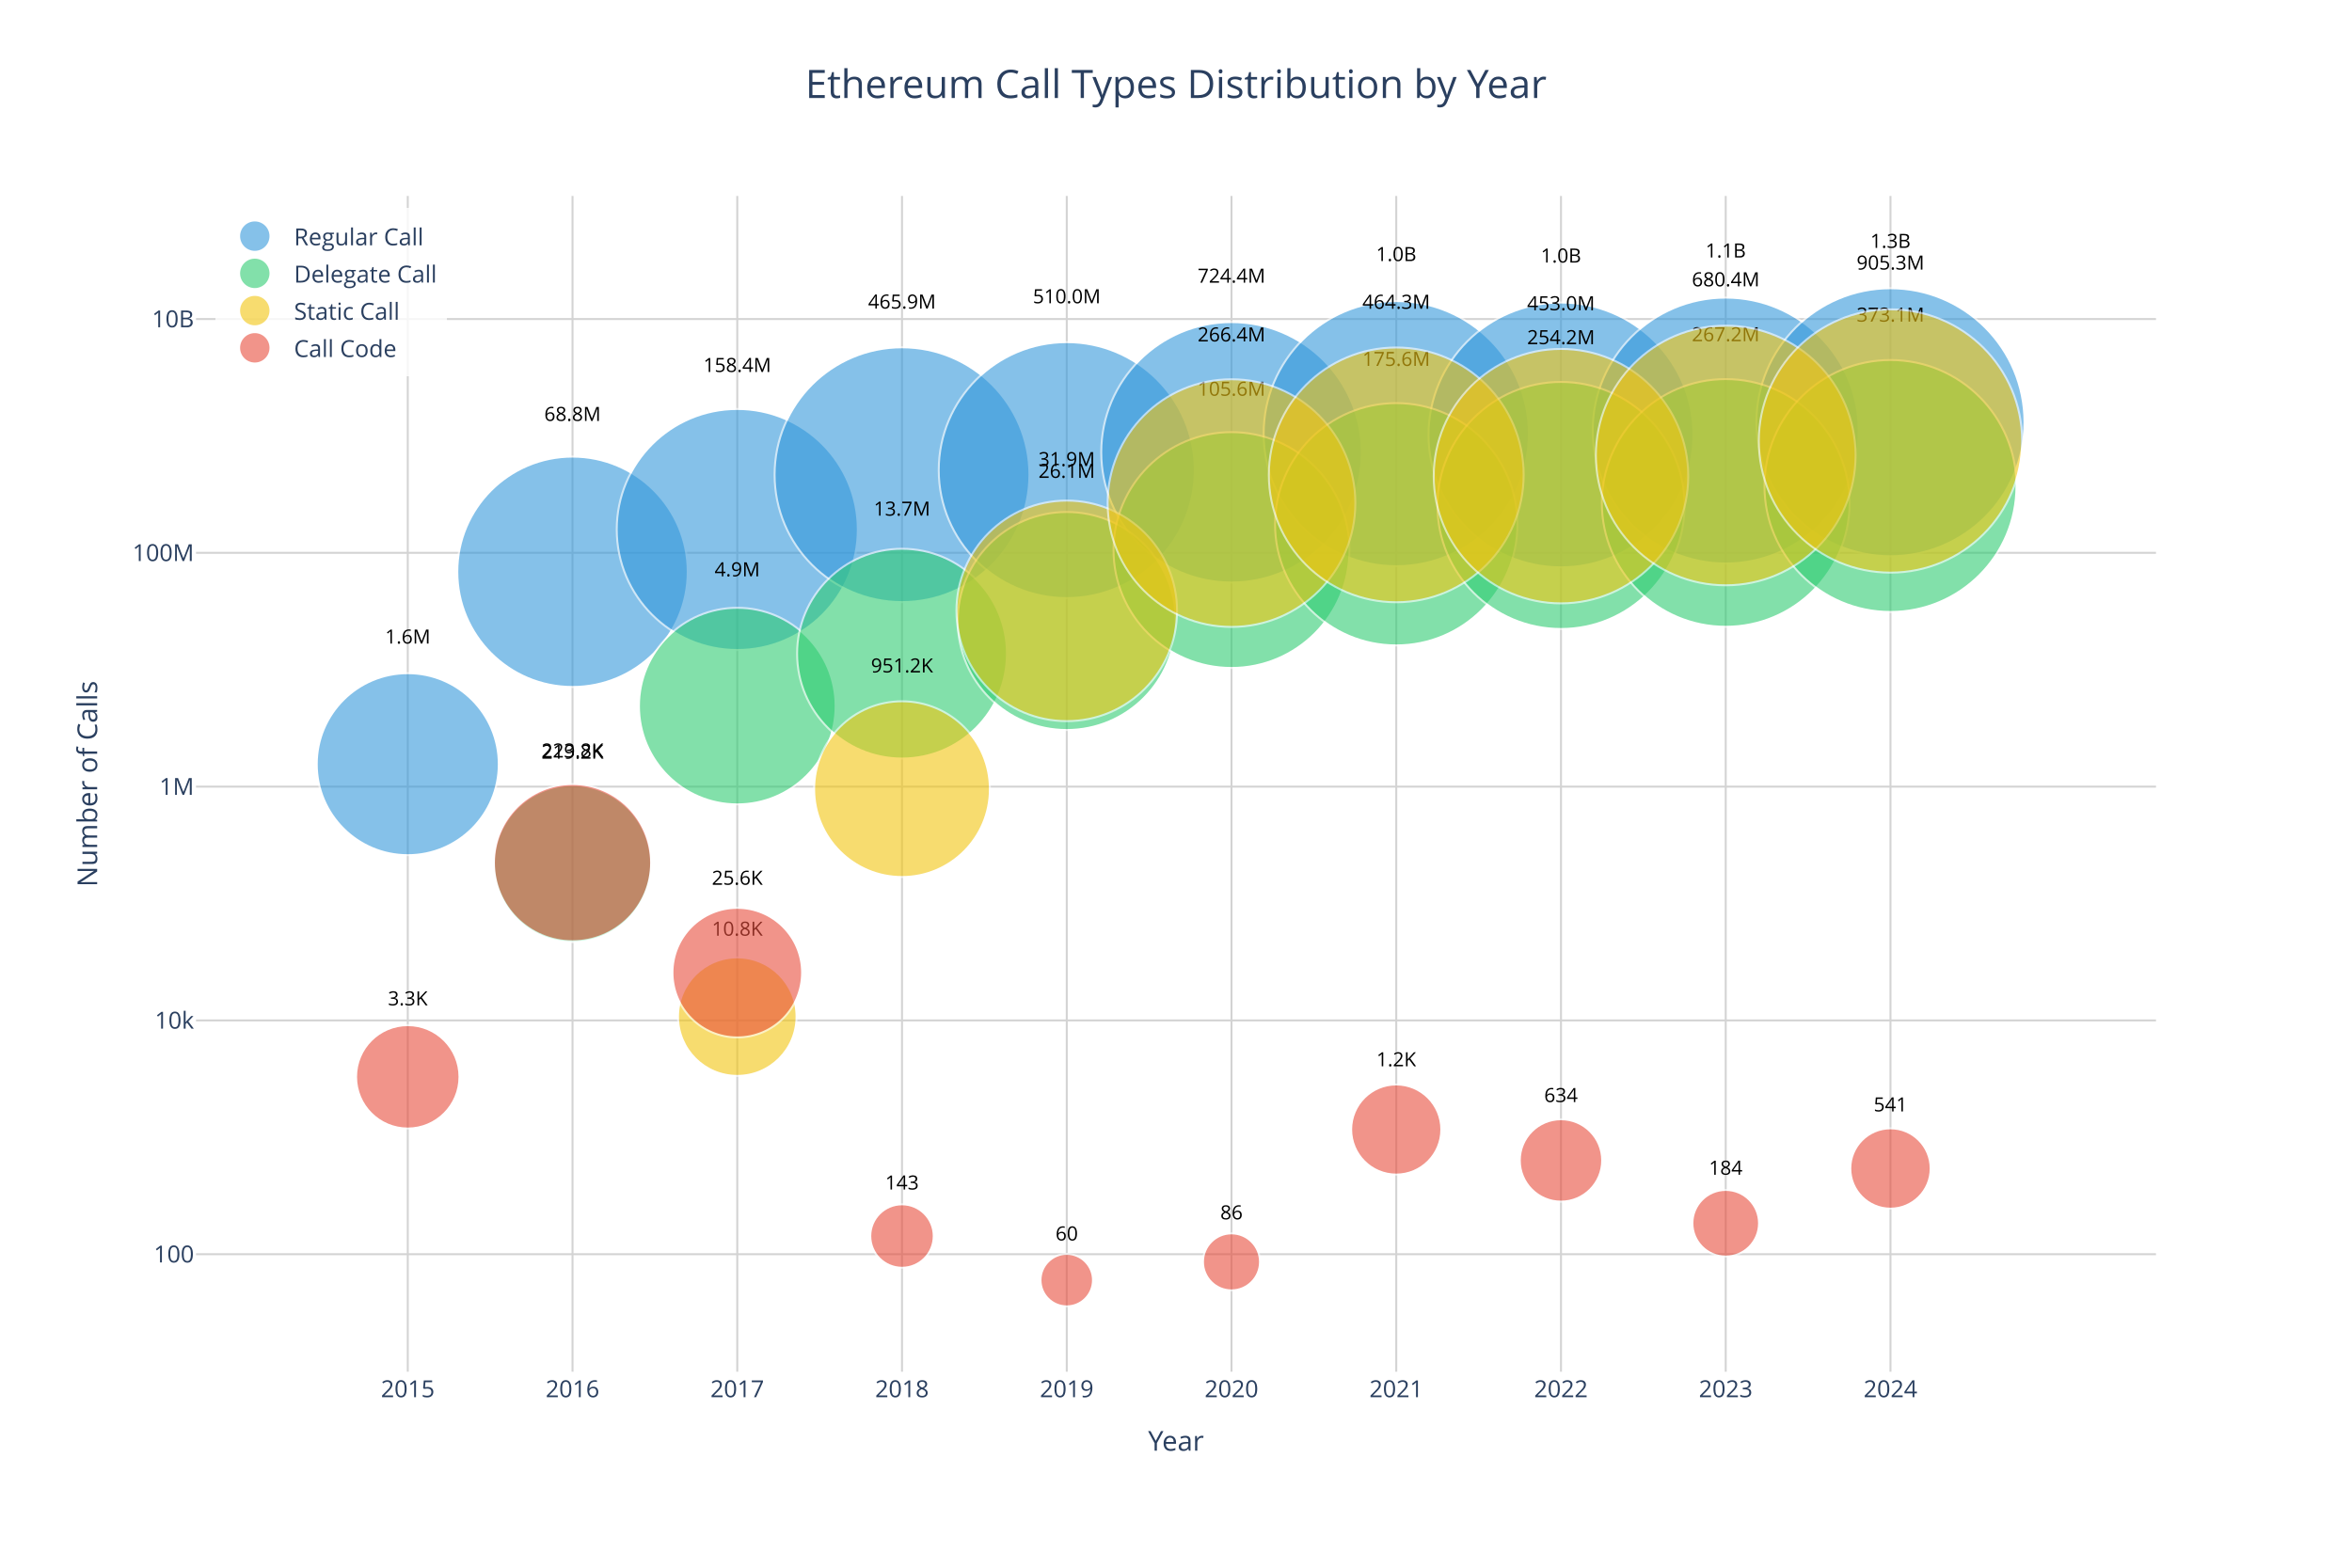
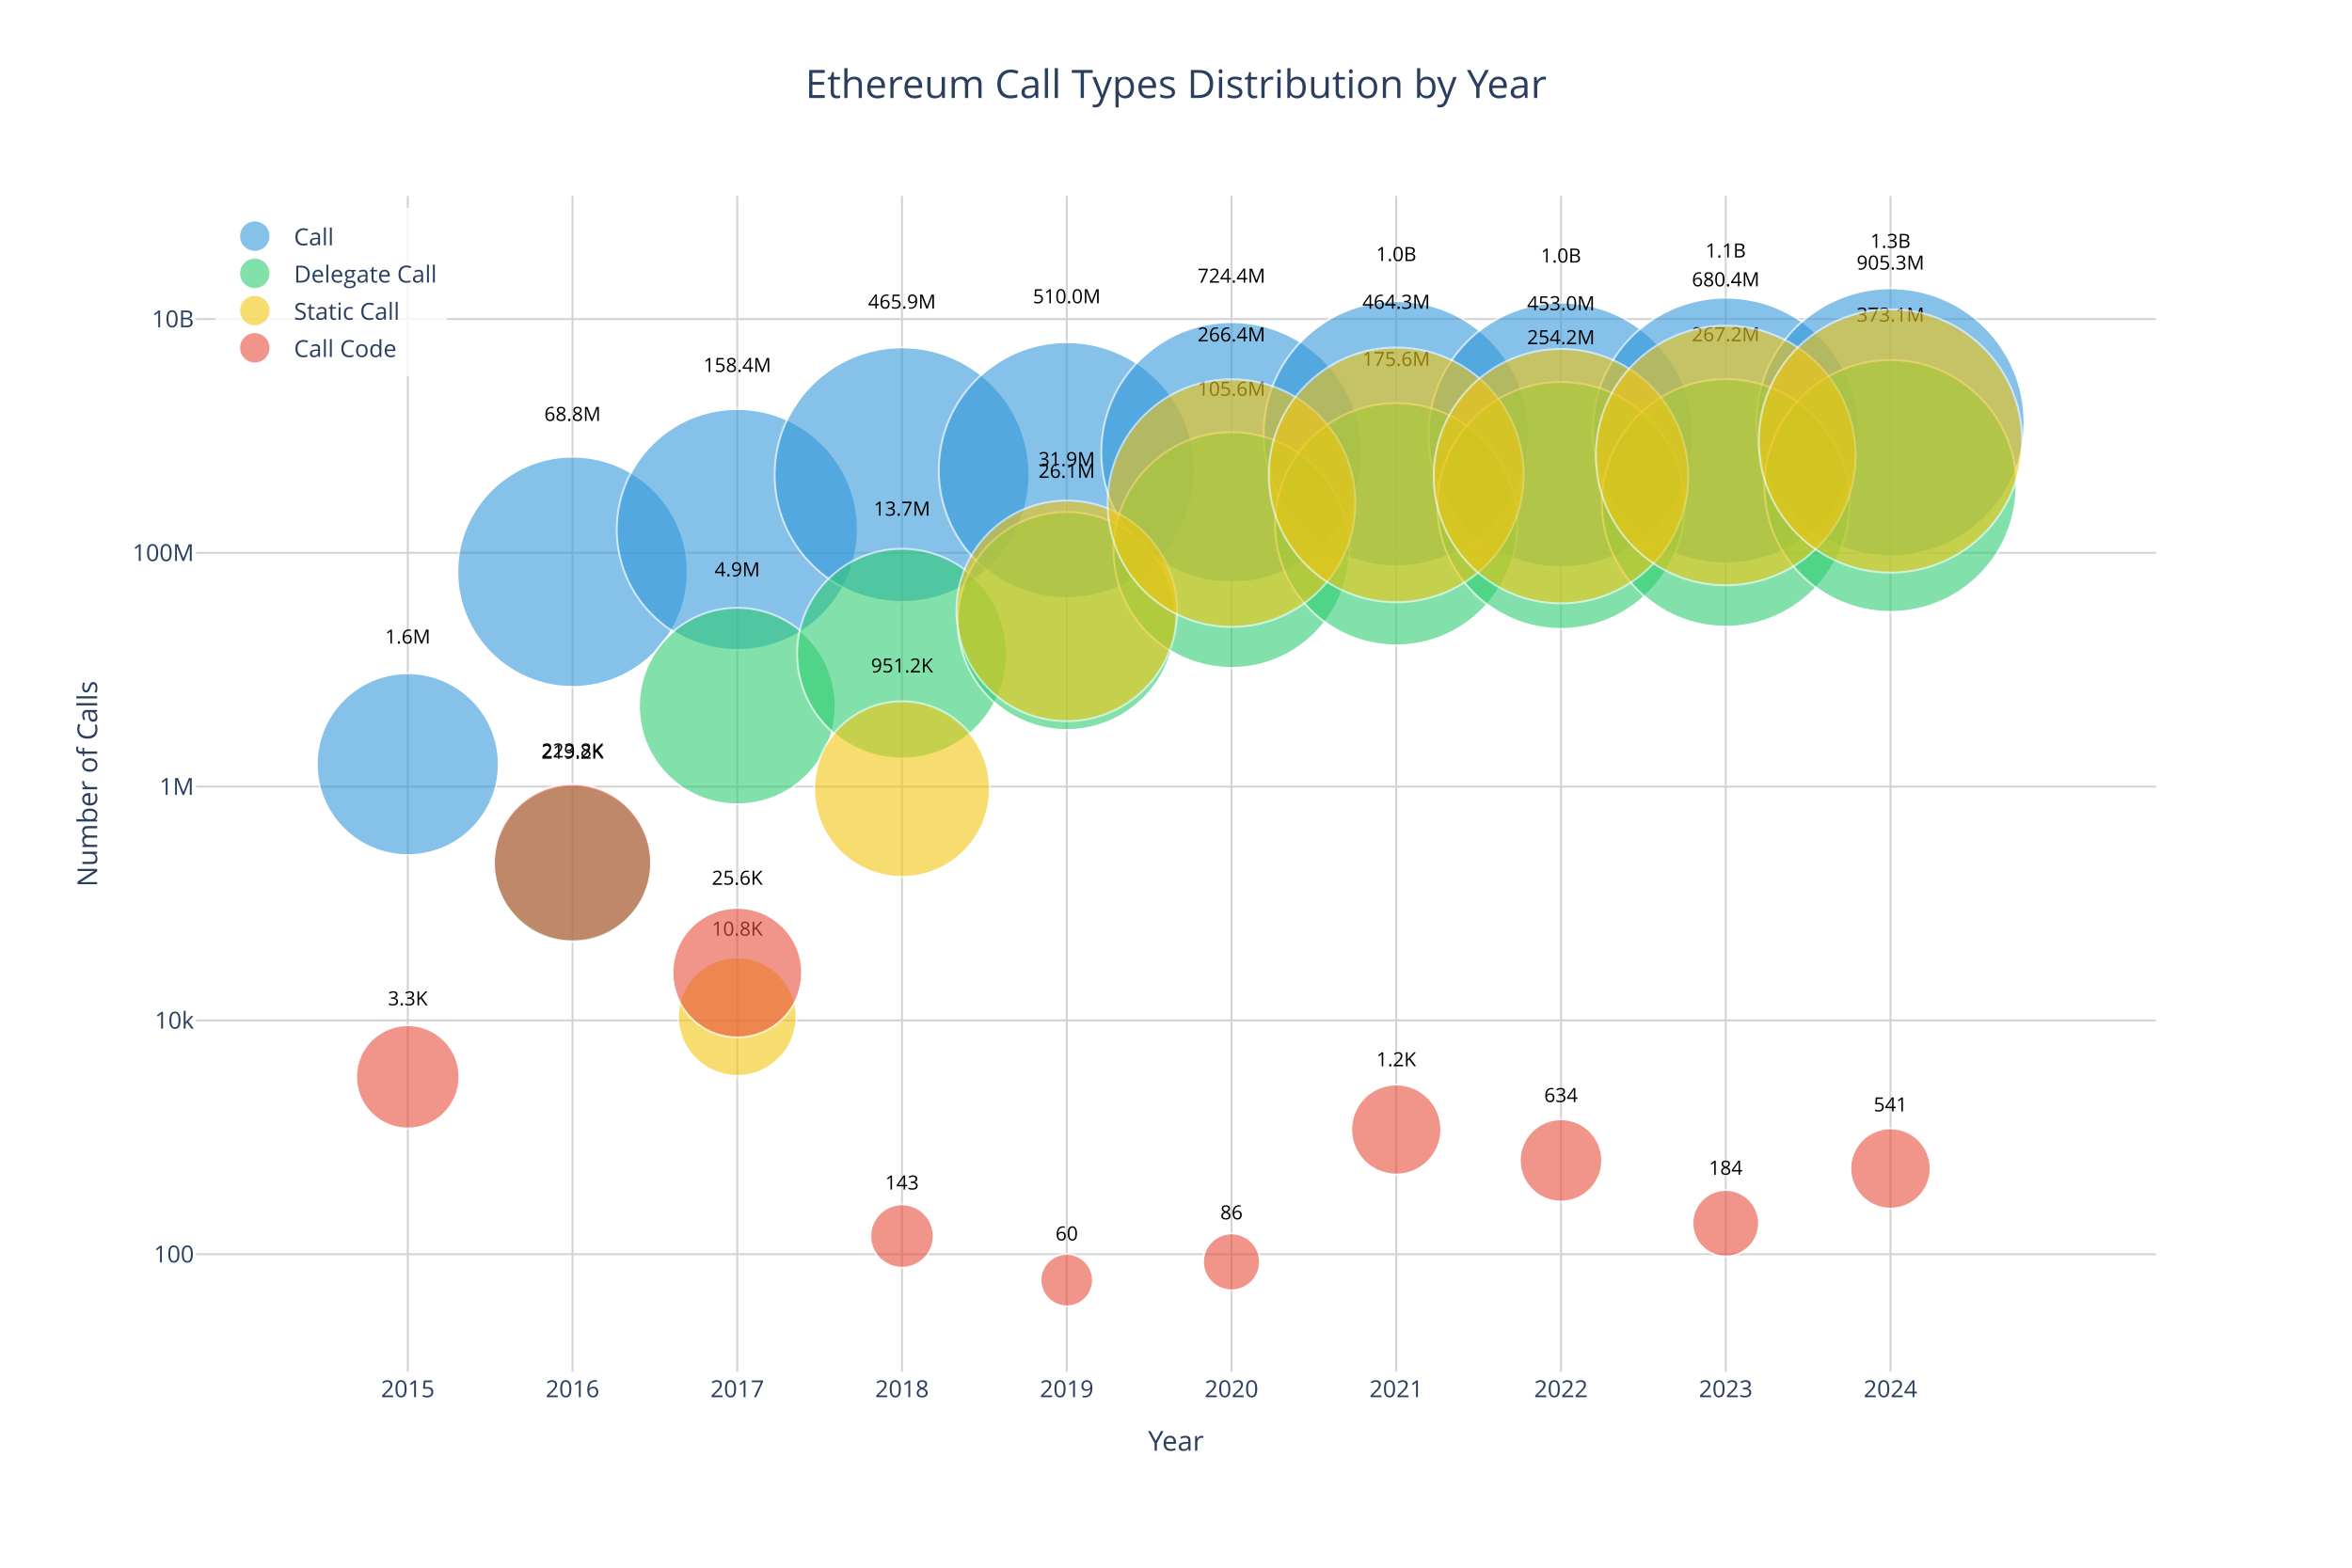
<svg xmlns="http://www.w3.org/2000/svg" class="main-svg" width="1200" height="800" style="" viewBox="0 0 1200 800">
  <rect x="0" y="0" width="1200" height="800" style="fill: rgb(255, 255, 255); fill-opacity: 1;" />
-   <defs id="defs-d0aa4a">
+   <defs id="defs-84848c">
    <g class="clips">
-       <clipPath id="clipd0aa4axyplot" class="plotclip">
+       <clipPath id="clip84848cxyplot" class="plotclip">
        <rect width="1000" height="600" />
      </clipPath>
-       <clipPath class="axesclip" id="clipd0aa4ax">
+       <clipPath class="axesclip" id="clip84848cx">
        <rect x="100" y="0" width="1000" height="800" />
      </clipPath>
-       <clipPath class="axesclip" id="clipd0aa4ay">
+       <clipPath class="axesclip" id="clip84848cy">
        <rect x="0" y="100" width="1200" height="600" />
      </clipPath>
-       <clipPath class="axesclip" id="clipd0aa4axy">
+       <clipPath class="axesclip" id="clip84848cxy">
        <rect x="100" y="100" width="1000" height="600" />
      </clipPath>
    </g>
    <g class="gradients" />
    <g class="patterns" />
  </defs>
  <g class="bglayer" />
  <g class="layer-below">
    <g class="imagelayer" />
    <g class="shapelayer" />
  </g>
  <g class="cartesianlayer">
    <g class="subplot xy">
      <g class="layer-subplot">
        <g class="shapelayer" />
        <g class="imagelayer" />
      </g>
      <g class="minor-gridlayer">
        <g class="x" />
        <g class="y" />
      </g>
      <g class="gridlayer">
        <g class="x">
          <path class="xgrid crisp" transform="translate(208.05,0)" d="M0,100v600" style="stroke: rgb(211, 211, 211); stroke-opacity: 1; stroke-width: 1px;" />
          <path class="xgrid crisp" transform="translate(292.1,0)" d="M0,100v600" style="stroke: rgb(211, 211, 211); stroke-opacity: 1; stroke-width: 1px;" />
          <path class="xgrid crisp" transform="translate(376.16,0)" d="M0,100v600" style="stroke: rgb(211, 211, 211); stroke-opacity: 1; stroke-width: 1px;" />
          <path class="xgrid crisp" transform="translate(460.21,0)" d="M0,100v600" style="stroke: rgb(211, 211, 211); stroke-opacity: 1; stroke-width: 1px;" />
          <path class="xgrid crisp" transform="translate(544.26,0)" d="M0,100v600" style="stroke: rgb(211, 211, 211); stroke-opacity: 1; stroke-width: 1px;" />
          <path class="xgrid crisp" transform="translate(628.31,0)" d="M0,100v600" style="stroke: rgb(211, 211, 211); stroke-opacity: 1; stroke-width: 1px;" />
          <path class="xgrid crisp" transform="translate(712.37,0)" d="M0,100v600" style="stroke: rgb(211, 211, 211); stroke-opacity: 1; stroke-width: 1px;" />
          <path class="xgrid crisp" transform="translate(796.42,0)" d="M0,100v600" style="stroke: rgb(211, 211, 211); stroke-opacity: 1; stroke-width: 1px;" />
          <path class="xgrid crisp" transform="translate(880.47,0)" d="M0,100v600" style="stroke: rgb(211, 211, 211); stroke-opacity: 1; stroke-width: 1px;" />
          <path class="xgrid crisp" transform="translate(964.53,0)" d="M0,100v600" style="stroke: rgb(211, 211, 211); stroke-opacity: 1; stroke-width: 1px;" />
        </g>
        <g class="y">
          <path class="ygrid crisp" transform="translate(0,640.03)" d="M100,0h1000" style="stroke: rgb(211, 211, 211); stroke-opacity: 1; stroke-width: 1px;" />
          <path class="ygrid crisp" transform="translate(0,520.72)" d="M100,0h1000" style="stroke: rgb(211, 211, 211); stroke-opacity: 1; stroke-width: 1px;" />
          <path class="ygrid crisp" transform="translate(0,401.42)" d="M100,0h1000" style="stroke: rgb(211, 211, 211); stroke-opacity: 1; stroke-width: 1px;" />
          <path class="ygrid crisp" transform="translate(0,282.11)" d="M100,0h1000" style="stroke: rgb(211, 211, 211); stroke-opacity: 1; stroke-width: 1px;" />
          <path class="ygrid crisp" transform="translate(0,162.81)" d="M100,0h1000" style="stroke: rgb(211, 211, 211); stroke-opacity: 1; stroke-width: 1px;" />
        </g>
      </g>
      <g class="zerolinelayer" />
      <g class="layer-between">
        <g class="shapelayer" />
        <g class="imagelayer" />
      </g>
      <path class="xlines-below" />
      <path class="ylines-below" />
      <g class="overlines-below" />
      <g class="xaxislayer-below" />
      <g class="yaxislayer-below" />
      <g class="overaxes-below" />
      <g class="overplot">
-         <g class="xy" transform="translate(100,100)" clip-path="url(#clipd0aa4axyplot)">
+         <g class="xy" transform="translate(100,100)" clip-path="url(#clip84848cxyplot)">
          <g class="scatterlayer mlayer">
-             <g class="trace scatter tracecb1c85" style="stroke-miterlimit: 2; opacity: 1;">
+             <g class="trace scatter traceb52304" style="stroke-miterlimit: 2; opacity: 1;">
              <g class="fills" />
              <g class="errorbars" />
              <g class="lines" />
              <g class="points">
                <path class="point" transform="translate(108.05,289.97)" d="M46.44,0A46.44,46.44 0 1,1 0,-46.44A46.44,46.44 0 0,1 46.44,0Z" style="opacity: 0.6; stroke-width: 1px; fill: rgb(52, 152, 219); fill-opacity: 1; stroke: rgb(255, 255, 255); stroke-opacity: 1;" />
                <path class="point" transform="translate(192.1,191.79)" d="M58.78,0A58.78,58.78 0 1,1 0,-58.78A58.78,58.78 0 0,1 58.78,0Z" style="opacity: 0.6; stroke-width: 1px; fill: rgb(52, 152, 219); fill-opacity: 1; stroke: rgb(255, 255, 255); stroke-opacity: 1;" />
                <path class="point" transform="translate(276.16,170.2)" d="M61.5,0A61.5,61.5 0 1,1 0,-61.5A61.5,61.5 0 0,1 61.5,0Z" style="opacity: 0.6; stroke-width: 1px; fill: rgb(52, 152, 219); fill-opacity: 1; stroke: rgb(255, 255, 255); stroke-opacity: 1;" />
                <path class="point" transform="translate(360.21,142.24)" d="M65.01,0A65.01,65.01 0 1,1 0,-65.01A65.01,65.01 0 0,1 65.01,0Z" style="opacity: 0.6; stroke-width: 1px; fill: rgb(52, 152, 219); fill-opacity: 1; stroke: rgb(255, 255, 255); stroke-opacity: 1;" />
                <path class="point" transform="translate(444.26,139.9)" d="M65.31,0A65.31,65.31 0 1,1 0,-65.31A65.31,65.31 0 0,1 65.31,0Z" style="opacity: 0.6; stroke-width: 1px; fill: rgb(52, 152, 219); fill-opacity: 1; stroke: rgb(255, 255, 255); stroke-opacity: 1;" />
                <path class="point" transform="translate(528.31,130.81)" d="M66.45,0A66.45,66.45 0 1,1 0,-66.45A66.45,66.45 0 0,1 66.45,0Z" style="opacity: 0.6; stroke-width: 1px; fill: rgb(52, 152, 219); fill-opacity: 1; stroke: rgb(255, 255, 255); stroke-opacity: 1;" />
                <path class="point" transform="translate(612.37,121.29)" d="M67.65,0A67.65,67.65 0 1,1 0,-67.65A67.65,67.65 0 0,1 67.65,0Z" style="opacity: 0.6; stroke-width: 1px; fill: rgb(52, 152, 219); fill-opacity: 1; stroke: rgb(255, 255, 255); stroke-opacity: 1;" />
                <path class="point" transform="translate(696.42,121.94)" d="M67.57,0A67.57,67.57 0 1,1 0,-67.57A67.57,67.57 0 0,1 67.57,0Z" style="opacity: 0.6; stroke-width: 1px; fill: rgb(52, 152, 219); fill-opacity: 1; stroke: rgb(255, 255, 255); stroke-opacity: 1;" />
                <path class="point" transform="translate(780.47,119.71)" d="M67.85,0A67.85,67.85 0 1,1 0,-67.85A67.85,67.85 0 0,1 67.85,0Z" style="opacity: 0.6; stroke-width: 1px; fill: rgb(52, 152, 219); fill-opacity: 1; stroke: rgb(255, 255, 255); stroke-opacity: 1;" />
                <path class="point" transform="translate(864.53,115.47)" d="M68.38,0A68.38,68.38 0 1,1 0,-68.38A68.38,68.38 0 0,1 68.38,0Z" style="opacity: 0.6; stroke-width: 1px; fill: rgb(52, 152, 219); fill-opacity: 1; stroke: rgb(255, 255, 255); stroke-opacity: 1;" />
              </g>
              <g class="text">
                <g class="textpoint" transform="translate(0,-61.54941)">
                  <text x="108.05" y="289.97" text-anchor="middle" style="font-family: 'Open Sans', verdana, arial, sans-serif; font-size: 10px; fill: rgb(0, 0, 0); fill-opacity: 1; white-space: pre;">1.6M</text>
                </g>
                <g class="textpoint" transform="translate(0,-76.97892)">
                  <text x="192.1" y="191.79" text-anchor="middle" style="font-family: 'Open Sans', verdana, arial, sans-serif; font-size: 10px; fill: rgb(0, 0, 0); fill-opacity: 1; white-space: pre;">68.8M</text>
                </g>
                <g class="textpoint" transform="translate(0,-80.37212)">
                  <text x="276.16" y="170.2" text-anchor="middle" style="font-family: 'Open Sans', verdana, arial, sans-serif; font-size: 10px; fill: rgb(0, 0, 0); fill-opacity: 1; white-space: pre;">158.4M</text>
                </g>
                <g class="textpoint" transform="translate(0,-84.76554)">
                  <text x="360.21" y="142.24" text-anchor="middle" style="font-family: 'Open Sans', verdana, arial, sans-serif; font-size: 10px; fill: rgb(0, 0, 0); fill-opacity: 1; white-space: pre;">465.9M</text>
                </g>
                <g class="textpoint" transform="translate(0,-85.13357)">
                  <text x="444.26" y="139.9" text-anchor="middle" style="font-family: 'Open Sans', verdana, arial, sans-serif; font-size: 10px; fill: rgb(0, 0, 0); fill-opacity: 1; white-space: pre;">510.0M</text>
                </g>
                <g class="textpoint" transform="translate(0,-86.56233)">
                  <text x="528.31" y="130.81" text-anchor="middle" style="font-family: 'Open Sans', verdana, arial, sans-serif; font-size: 10px; fill: rgb(0, 0, 0); fill-opacity: 1; white-space: pre;">724.4M</text>
                </g>
                <g class="textpoint" transform="translate(0,-88.05818)">
                  <text x="612.37" y="121.29" text-anchor="middle" style="font-family: 'Open Sans', verdana, arial, sans-serif; font-size: 10px; fill: rgb(0, 0, 0); fill-opacity: 1; white-space: pre;">1.0B</text>
                </g>
                <g class="textpoint" transform="translate(0,-87.95739)">
                  <text x="696.42" y="121.94" text-anchor="middle" style="font-family: 'Open Sans', verdana, arial, sans-serif; font-size: 10px; fill: rgb(0, 0, 0); fill-opacity: 1; white-space: pre;">1.0B</text>
                </g>
                <g class="textpoint" transform="translate(0,-88.30695)">
                  <text x="780.47" y="119.71" text-anchor="middle" style="font-family: 'Open Sans', verdana, arial, sans-serif; font-size: 10px; fill: rgb(0, 0, 0); fill-opacity: 1; white-space: pre;">1.1B</text>
                </g>
                <g class="textpoint" transform="translate(0,-88.97297)">
                  <text x="864.53" y="115.47" text-anchor="middle" style="font-family: 'Open Sans', verdana, arial, sans-serif; font-size: 10px; fill: rgb(0, 0, 0); fill-opacity: 1; white-space: pre;">1.3B</text>
                </g>
              </g>
            </g>
-             <g class="trace scatter trace0deee8" style="stroke-miterlimit: 2; opacity: 1;">
+             <g class="trace scatter traceff8c2f" style="stroke-miterlimit: 2; opacity: 1;">
              <g class="fills" />
              <g class="errorbars" />
              <g class="lines" />
              <g class="points">
                <path class="point" transform="translate(192.1,340.74)" d="M40.06,0A40.06,40.06 0 1,1 0,-40.06A40.06,40.06 0 0,1 40.06,0Z" style="opacity: 0.6; stroke-width: 1px; fill: rgb(46, 204, 113); fill-opacity: 1; stroke: rgb(255, 255, 255); stroke-opacity: 1;" />
                <path class="point" transform="translate(276.16,260.32)" d="M50.17,0A50.17,50.17 0 1,1 0,-50.17A50.17,50.17 0 0,1 50.17,0Z" style="opacity: 0.6; stroke-width: 1px; fill: rgb(46, 204, 113); fill-opacity: 1; stroke: rgb(255, 255, 255); stroke-opacity: 1;" />
                <path class="point" transform="translate(360.21,233.56)" d="M53.53,0A53.53,53.53 0 1,1 0,-53.53A53.53,53.53 0 0,1 53.53,0Z" style="opacity: 0.6; stroke-width: 1px; fill: rgb(46, 204, 113); fill-opacity: 1; stroke: rgb(255, 255, 255); stroke-opacity: 1;" />
                <path class="point" transform="translate(444.26,216.9)" d="M55.63,0A55.63,55.63 0 1,1 0,-55.63A55.63,55.63 0 0,1 55.63,0Z" style="opacity: 0.6; stroke-width: 1px; fill: rgb(46, 204, 113); fill-opacity: 1; stroke: rgb(255, 255, 255); stroke-opacity: 1;" />
                <path class="point" transform="translate(528.31,180.69)" d="M60.18,0A60.18,60.18 0 1,1 0,-60.18A60.18,60.18 0 0,1 60.18,0Z" style="opacity: 0.6; stroke-width: 1px; fill: rgb(46, 204, 113); fill-opacity: 1; stroke: rgb(255, 255, 255); stroke-opacity: 1;" />
                <path class="point" transform="translate(612.37,167.53)" d="M61.83,0A61.83,61.83 0 1,1 0,-61.83A61.83,61.83 0 0,1 61.83,0Z" style="opacity: 0.6; stroke-width: 1px; fill: rgb(46, 204, 113); fill-opacity: 1; stroke: rgb(255, 255, 255); stroke-opacity: 1;" />
                <path class="point" transform="translate(696.42,157.94)" d="M63.04,0A63.04,63.04 0 1,1 0,-63.04A63.04,63.04 0 0,1 63.04,0Z" style="opacity: 0.6; stroke-width: 1px; fill: rgb(46, 204, 113); fill-opacity: 1; stroke: rgb(255, 255, 255); stroke-opacity: 1;" />
                <path class="point" transform="translate(780.47,156.65)" d="M63.2,0A63.2,63.2 0 1,1 0,-63.2A63.2,63.2 0 0,1 63.2,0Z" style="opacity: 0.6; stroke-width: 1px; fill: rgb(46, 204, 113); fill-opacity: 1; stroke: rgb(255, 255, 255); stroke-opacity: 1;" />
                <path class="point" transform="translate(864.53,148)" d="M64.29,0A64.29,64.29 0 1,1 0,-64.29A64.29,64.29 0 0,1 64.29,0Z" style="opacity: 0.6; stroke-width: 1px; fill: rgb(46, 204, 113); fill-opacity: 1; stroke: rgb(255, 255, 255); stroke-opacity: 1;" />
              </g>
              <g class="text">
                <g class="textpoint" transform="translate(0,-53.5699)">
                  <text x="192.1" y="340.74" text-anchor="middle" style="font-family: 'Open Sans', verdana, arial, sans-serif; font-size: 10px; fill: rgb(0, 0, 0); fill-opacity: 1; white-space: pre;">219.2K</text>
                </g>
                <g class="textpoint" transform="translate(0,-66.20896)">
                  <text x="276.16" y="260.32" text-anchor="middle" style="font-family: 'Open Sans', verdana, arial, sans-serif; font-size: 10px; fill: rgb(0, 0, 0); fill-opacity: 1; white-space: pre;">4.9M</text>
                </g>
                <g class="textpoint" transform="translate(0,-70.41441)">
                  <text x="360.21" y="233.56" text-anchor="middle" style="font-family: 'Open Sans', verdana, arial, sans-serif; font-size: 10px; fill: rgb(0, 0, 0); fill-opacity: 1; white-space: pre;">13.7M</text>
                </g>
                <g class="textpoint" transform="translate(0,-73.03283)">
                  <text x="444.26" y="216.9" text-anchor="middle" style="font-family: 'Open Sans', verdana, arial, sans-serif; font-size: 10px; fill: rgb(0, 0, 0); fill-opacity: 1; white-space: pre;">26.1M</text>
                </g>
                <g class="textpoint" transform="translate(0,-78.72323)">
                  <text x="528.31" y="180.69" text-anchor="middle" style="font-family: 'Open Sans', verdana, arial, sans-serif; font-size: 10px; fill: rgb(0, 0, 0); fill-opacity: 1; white-space: pre;">105.6M</text>
                </g>
                <g class="textpoint" transform="translate(0,-80.79158)">
                  <text x="612.37" y="167.53" text-anchor="middle" style="font-family: 'Open Sans', verdana, arial, sans-serif; font-size: 10px; fill: rgb(0, 0, 0); fill-opacity: 1; white-space: pre;">175.6M</text>
                </g>
                <g class="textpoint" transform="translate(0,-82.2989)">
                  <text x="696.42" y="157.94" text-anchor="middle" style="font-family: 'Open Sans', verdana, arial, sans-serif; font-size: 10px; fill: rgb(0, 0, 0); fill-opacity: 1; white-space: pre;">254.2M</text>
                </g>
                <g class="textpoint" transform="translate(0,-82.5017)">
                  <text x="780.47" y="156.65" text-anchor="middle" style="font-family: 'Open Sans', verdana, arial, sans-serif; font-size: 10px; fill: rgb(0, 0, 0); fill-opacity: 1; white-space: pre;">267.2M</text>
                </g>
                <g class="textpoint" transform="translate(0,-83.86123)">
                  <text x="864.53" y="148" text-anchor="middle" style="font-family: 'Open Sans', verdana, arial, sans-serif; font-size: 10px; fill: rgb(0, 0, 0); fill-opacity: 1; white-space: pre;">373.1M</text>
                </g>
              </g>
            </g>
-             <g class="trace scatter trace1b7704" style="stroke-miterlimit: 2; opacity: 1;">
+             <g class="trace scatter tracebbdddd" style="stroke-miterlimit: 2; opacity: 1;">
              <g class="fills" />
              <g class="errorbars" />
              <g class="lines" />
              <g class="points">
                <path class="point" transform="translate(276.16,418.8)" d="M30.24,0A30.24,30.24 0 1,1 0,-30.24A30.24,30.24 0 0,1 30.24,0Z" style="opacity: 0.6; stroke-width: 1px; fill: rgb(241, 196, 15); fill-opacity: 1; stroke: rgb(255, 255, 255); stroke-opacity: 1;" />
                <path class="point" transform="translate(360.21,302.71)" d="M44.84,0A44.84,44.84 0 1,1 0,-44.84A44.84,44.84 0 0,1 44.84,0Z" style="opacity: 0.6; stroke-width: 1px; fill: rgb(241, 196, 15); fill-opacity: 1; stroke: rgb(255, 255, 255); stroke-opacity: 1;" />
                <path class="point" transform="translate(444.26,211.72)" d="M56.28,0A56.28,56.28 0 1,1 0,-56.28A56.28,56.28 0 0,1 56.28,0Z" style="opacity: 0.6; stroke-width: 1px; fill: rgb(241, 196, 15); fill-opacity: 1; stroke: rgb(255, 255, 255); stroke-opacity: 1;" />
                <path class="point" transform="translate(528.31,156.73)" d="M63.19,0A63.19,63.19 0 1,1 0,-63.19A63.19,63.19 0 0,1 63.19,0Z" style="opacity: 0.6; stroke-width: 1px; fill: rgb(241, 196, 15); fill-opacity: 1; stroke: rgb(255, 255, 255); stroke-opacity: 1;" />
                <path class="point" transform="translate(612.37,142.33)" d="M65,0A65,65 0 1,1 0,-65A65,65 0 0,1 65,0Z" style="opacity: 0.6; stroke-width: 1px; fill: rgb(241, 196, 15); fill-opacity: 1; stroke: rgb(255, 255, 255); stroke-opacity: 1;" />
                <path class="point" transform="translate(696.42,142.98)" d="M64.92,0A64.92,64.92 0 1,1 0,-64.92A64.92,64.92 0 0,1 64.92,0Z" style="opacity: 0.6; stroke-width: 1px; fill: rgb(241, 196, 15); fill-opacity: 1; stroke: rgb(255, 255, 255); stroke-opacity: 1;" />
                <path class="point" transform="translate(780.47,132.43)" d="M66.25,0A66.25,66.25 0 1,1 0,-66.25A66.25,66.25 0 0,1 66.25,0Z" style="opacity: 0.6; stroke-width: 1px; fill: rgb(241, 196, 15); fill-opacity: 1; stroke: rgb(255, 255, 255); stroke-opacity: 1;" />
                <path class="point" transform="translate(864.53,125.04)" d="M67.18,0A67.18,67.18 0 1,1 0,-67.18A67.18,67.18 0 0,1 67.18,0Z" style="opacity: 0.6; stroke-width: 1px; fill: rgb(241, 196, 15); fill-opacity: 1; stroke: rgb(255, 255, 255); stroke-opacity: 1;" />
              </g>
              <g class="text">
                <g class="textpoint" transform="translate(0,-41.30316)">
                  <text x="276.16" y="418.8" text-anchor="middle" style="font-family: 'Open Sans', verdana, arial, sans-serif; font-size: 10px; fill: rgb(0, 0, 0); fill-opacity: 1; white-space: pre;">10.8K</text>
                </g>
                <g class="textpoint" transform="translate(0,-59.54635)">
                  <text x="360.21" y="302.71" text-anchor="middle" style="font-family: 'Open Sans', verdana, arial, sans-serif; font-size: 10px; fill: rgb(0, 0, 0); fill-opacity: 1; white-space: pre;">951.2K</text>
                </g>
                <g class="textpoint" transform="translate(0,-73.84755)">
                  <text x="444.26" y="211.72" text-anchor="middle" style="font-family: 'Open Sans', verdana, arial, sans-serif; font-size: 10px; fill: rgb(0, 0, 0); fill-opacity: 1; white-space: pre;">31.9M</text>
                </g>
                <g class="textpoint" transform="translate(0,-82.48926)">
                  <text x="528.31" y="156.73" text-anchor="middle" style="font-family: 'Open Sans', verdana, arial, sans-serif; font-size: 10px; fill: rgb(0, 0, 0); fill-opacity: 1; white-space: pre;">266.4M</text>
                </g>
                <g class="textpoint" transform="translate(0,-84.75149)">
                  <text x="612.37" y="142.33" text-anchor="middle" style="font-family: 'Open Sans', verdana, arial, sans-serif; font-size: 10px; fill: rgb(0, 0, 0); fill-opacity: 1; white-space: pre;">464.3M</text>
                </g>
                <g class="textpoint" transform="translate(0,-84.65068)">
                  <text x="696.42" y="142.98" text-anchor="middle" style="font-family: 'Open Sans', verdana, arial, sans-serif; font-size: 10px; fill: rgb(0, 0, 0); fill-opacity: 1; white-space: pre;">453.0M</text>
                </g>
                <g class="textpoint" transform="translate(0,-86.3073)">
                  <text x="780.47" y="132.43" text-anchor="middle" style="font-family: 'Open Sans', verdana, arial, sans-serif; font-size: 10px; fill: rgb(0, 0, 0); fill-opacity: 1; white-space: pre;">680.4M</text>
                </g>
                <g class="textpoint" transform="translate(0,-87.46994)">
                  <text x="864.53" y="125.04" text-anchor="middle" style="font-family: 'Open Sans', verdana, arial, sans-serif; font-size: 10px; fill: rgb(0, 0, 0); fill-opacity: 1; white-space: pre;">905.3M</text>
                </g>
              </g>
            </g>
-             <g class="trace scatter trace892db7" style="stroke-miterlimit: 2; opacity: 1;">
+             <g class="trace scatter traceb9894d" style="stroke-miterlimit: 2; opacity: 1;">
              <g class="fills" />
              <g class="errorbars" />
              <g class="lines" />
              <g class="points">
                <path class="point" transform="translate(108.05,449.52)" d="M26.38,0A26.38,26.38 0 1,1 0,-26.38A26.38,26.38 0 0,1 26.38,0Z" style="opacity: 0.6; stroke-width: 1px; fill: rgb(231, 76, 60); fill-opacity: 1; stroke: rgb(255, 255, 255); stroke-opacity: 1;" />
                <path class="point" transform="translate(192.1,340.21)" d="M40.12,0A40.12,40.12 0 1,1 0,-40.12A40.12,40.12 0 0,1 40.12,0Z" style="opacity: 0.6; stroke-width: 1px; fill: rgb(231, 76, 60); fill-opacity: 1; stroke: rgb(255, 255, 255); stroke-opacity: 1;" />
                <path class="point" transform="translate(276.16,396.34)" d="M33.07,0A33.07,33.07 0 1,1 0,-33.07A33.07,33.07 0 0,1 33.07,0Z" style="opacity: 0.6; stroke-width: 1px; fill: rgb(231, 76, 60); fill-opacity: 1; stroke: rgb(255, 255, 255); stroke-opacity: 1;" />
                <path class="point" transform="translate(360.21,530.76)" d="M16.19,0A16.19,16.19 0 1,1 0,-16.19A16.19,16.19 0 0,1 16.19,0Z" style="opacity: 0.6; stroke-width: 1px; fill: rgb(231, 76, 60); fill-opacity: 1; stroke: rgb(255, 255, 255); stroke-opacity: 1;" />
                <path class="point" transform="translate(444.26,553.26)" d="M13.39,0A13.39,13.39 0 1,1 0,-13.39A13.39,13.39 0 0,1 13.39,0Z" style="opacity: 0.6; stroke-width: 1px; fill: rgb(231, 76, 60); fill-opacity: 1; stroke: rgb(255, 255, 255); stroke-opacity: 1;" />
                <path class="point" transform="translate(528.31,543.94)" d="M14.55,0A14.55,14.55 0 1,1 0,-14.55A14.55,14.55 0 0,1 14.55,0Z" style="opacity: 0.6; stroke-width: 1px; fill: rgb(231, 76, 60); fill-opacity: 1; stroke: rgb(255, 255, 255); stroke-opacity: 1;" />
                <path class="point" transform="translate(612.37,476.4)" d="M23,0A23,23 0 1,1 0,-23A23,23 0 0,1 23,0Z" style="opacity: 0.6; stroke-width: 1px; fill: rgb(231, 76, 60); fill-opacity: 1; stroke: rgb(255, 255, 255); stroke-opacity: 1;" />
                <path class="point" transform="translate(696.42,492.18)" d="M21.02,0A21.02,21.02 0 1,1 0,-21.02A21.02,21.02 0 0,1 21.02,0Z" style="opacity: 0.6; stroke-width: 1px; fill: rgb(231, 76, 60); fill-opacity: 1; stroke: rgb(255, 255, 255); stroke-opacity: 1;" />
                <path class="point" transform="translate(780.47,524.23)" d="M17,0A17,17 0 1,1 0,-17A17,17 0 0,1 17,0Z" style="opacity: 0.6; stroke-width: 1px; fill: rgb(231, 76, 60); fill-opacity: 1; stroke: rgb(255, 255, 255); stroke-opacity: 1;" />
                <path class="point" transform="translate(864.53,496.29)" d="M20.5,0A20.5,20.5 0 1,1 0,-20.5A20.5,20.5 0 0,1 20.5,0Z" style="opacity: 0.6; stroke-width: 1px; fill: rgb(231, 76, 60); fill-opacity: 1; stroke: rgb(255, 255, 255); stroke-opacity: 1;" />
              </g>
              <g class="text">
                <g class="textpoint" transform="translate(0,-36.47619)">
                  <text x="108.05" y="449.52" text-anchor="middle" style="font-family: 'Open Sans', verdana, arial, sans-serif; font-size: 10px; fill: rgb(0, 0, 0); fill-opacity: 1; white-space: pre;">3.3K</text>
                </g>
                <g class="textpoint" transform="translate(0,-53.65419)">
                  <text x="192.1" y="340.21" text-anchor="middle" style="font-family: 'Open Sans', verdana, arial, sans-serif; font-size: 10px; fill: rgb(0, 0, 0); fill-opacity: 1; white-space: pre;">223.8K</text>
                </g>
                <g class="textpoint" transform="translate(0,-44.83234)">
                  <text x="276.16" y="396.34" text-anchor="middle" style="font-family: 'Open Sans', verdana, arial, sans-serif; font-size: 10px; fill: rgb(0, 0, 0); fill-opacity: 1; white-space: pre;">25.6K</text>
                </g>
                <g class="textpoint" transform="translate(0,-23.73465)">
                  <text x="360.21" y="530.76" text-anchor="middle" style="font-family: 'Open Sans', verdana, arial, sans-serif; font-size: 10px; fill: rgb(0, 0, 0); fill-opacity: 1; white-space: pre;">143</text>
                </g>
                <g class="textpoint" transform="translate(0,-20.23747)">
                  <text x="444.26" y="553.26" text-anchor="middle" style="font-family: 'Open Sans', verdana, arial, sans-serif; font-size: 10px; fill: rgb(0, 0, 0); fill-opacity: 1; white-space: pre;">60</text>
                </g>
                <g class="textpoint" transform="translate(0,-21.68299)">
                  <text x="528.31" y="543.94" text-anchor="middle" style="font-family: 'Open Sans', verdana, arial, sans-serif; font-size: 10px; fill: rgb(0, 0, 0); fill-opacity: 1; white-space: pre;">86</text>
                </g>
                <g class="textpoint" transform="translate(0,-32.25379)">
                  <text x="612.37" y="476.4" text-anchor="middle" style="font-family: 'Open Sans', verdana, arial, sans-serif; font-size: 10px; fill: rgb(0, 0, 0); fill-opacity: 1; white-space: pre;">1.2K</text>
                </g>
                <g class="textpoint" transform="translate(0,-29.776)">
                  <text x="696.42" y="492.18" text-anchor="middle" style="font-family: 'Open Sans', verdana, arial, sans-serif; font-size: 10px; fill: rgb(0, 0, 0); fill-opacity: 1; white-space: pre;">634</text>
                </g>
                <g class="textpoint" transform="translate(0,-24.75473)">
                  <text x="780.47" y="524.23" text-anchor="middle" style="font-family: 'Open Sans', verdana, arial, sans-serif; font-size: 10px; fill: rgb(0, 0, 0); fill-opacity: 1; white-space: pre;">184</text>
                </g>
                <g class="textpoint" transform="translate(0,-29.13124)">
                  <text x="864.53" y="496.29" text-anchor="middle" style="font-family: 'Open Sans', verdana, arial, sans-serif; font-size: 10px; fill: rgb(0, 0, 0); fill-opacity: 1; white-space: pre;">541</text>
                </g>
              </g>
            </g>
          </g>
        </g>
      </g>
      <path class="xlines-above crisp" d="M0,0" style="fill: none;" />
      <path class="ylines-above crisp" d="M0,0" style="fill: none;" />
      <g class="overlines-above" />
      <g class="xaxislayer-above">
        <g class="xtick">
          <text text-anchor="middle" x="0" y="713" transform="translate(208.05,0)" style="font-family: 'Open Sans', verdana, arial, sans-serif; font-size: 12px; fill: rgb(42, 63, 95); fill-opacity: 1; white-space: pre; opacity: 1;">2015</text>
        </g>
        <g class="xtick">
          <text text-anchor="middle" x="0" y="713" style="font-family: 'Open Sans', verdana, arial, sans-serif; font-size: 12px; fill: rgb(42, 63, 95); fill-opacity: 1; white-space: pre; opacity: 1;" transform="translate(292.1,0)">2016</text>
        </g>
        <g class="xtick">
          <text text-anchor="middle" x="0" y="713" style="font-family: 'Open Sans', verdana, arial, sans-serif; font-size: 12px; fill: rgb(42, 63, 95); fill-opacity: 1; white-space: pre; opacity: 1;" transform="translate(376.16,0)">2017</text>
        </g>
        <g class="xtick">
          <text text-anchor="middle" x="0" y="713" style="font-family: 'Open Sans', verdana, arial, sans-serif; font-size: 12px; fill: rgb(42, 63, 95); fill-opacity: 1; white-space: pre; opacity: 1;" transform="translate(460.21,0)">2018</text>
        </g>
        <g class="xtick">
          <text text-anchor="middle" x="0" y="713" style="font-family: 'Open Sans', verdana, arial, sans-serif; font-size: 12px; fill: rgb(42, 63, 95); fill-opacity: 1; white-space: pre; opacity: 1;" transform="translate(544.26,0)">2019</text>
        </g>
        <g class="xtick">
          <text text-anchor="middle" x="0" y="713" style="font-family: 'Open Sans', verdana, arial, sans-serif; font-size: 12px; fill: rgb(42, 63, 95); fill-opacity: 1; white-space: pre; opacity: 1;" transform="translate(628.31,0)">2020</text>
        </g>
        <g class="xtick">
          <text text-anchor="middle" x="0" y="713" style="font-family: 'Open Sans', verdana, arial, sans-serif; font-size: 12px; fill: rgb(42, 63, 95); fill-opacity: 1; white-space: pre; opacity: 1;" transform="translate(712.37,0)">2021</text>
        </g>
        <g class="xtick">
          <text text-anchor="middle" x="0" y="713" style="font-family: 'Open Sans', verdana, arial, sans-serif; font-size: 12px; fill: rgb(42, 63, 95); fill-opacity: 1; white-space: pre; opacity: 1;" transform="translate(796.42,0)">2022</text>
        </g>
        <g class="xtick">
          <text text-anchor="middle" x="0" y="713" style="font-family: 'Open Sans', verdana, arial, sans-serif; font-size: 12px; fill: rgb(42, 63, 95); fill-opacity: 1; white-space: pre; opacity: 1;" transform="translate(880.47,0)">2023</text>
        </g>
        <g class="xtick">
          <text text-anchor="middle" x="0" y="713" style="font-family: 'Open Sans', verdana, arial, sans-serif; font-size: 12px; fill: rgb(42, 63, 95); fill-opacity: 1; white-space: pre; opacity: 1;" transform="translate(964.53,0)">2024</text>
        </g>
      </g>
      <g class="yaxislayer-above">
        <g class="ytick">
          <text text-anchor="end" x="99" y="4.2" transform="translate(0,640.03)" style="font-family: 'Open Sans', verdana, arial, sans-serif; font-size: 12px; fill: rgb(42, 63, 95); fill-opacity: 1; white-space: pre; opacity: 1;">100</text>
        </g>
        <g class="ytick">
          <text text-anchor="end" x="99" y="4.2" style="font-family: 'Open Sans', verdana, arial, sans-serif; font-size: 12px; fill: rgb(42, 63, 95); fill-opacity: 1; white-space: pre; opacity: 1;" transform="translate(0,520.72)">10k</text>
        </g>
        <g class="ytick">
          <text text-anchor="end" x="99" y="4.2" style="font-family: 'Open Sans', verdana, arial, sans-serif; font-size: 12px; fill: rgb(42, 63, 95); fill-opacity: 1; white-space: pre; opacity: 1;" transform="translate(0,401.42)">1M</text>
        </g>
        <g class="ytick">
          <text text-anchor="end" x="99" y="4.2" style="font-family: 'Open Sans', verdana, arial, sans-serif; font-size: 12px; fill: rgb(42, 63, 95); fill-opacity: 1; white-space: pre; opacity: 1;" transform="translate(0,282.11)">100M</text>
        </g>
        <g class="ytick">
          <text text-anchor="end" x="99" y="4.2" style="font-family: 'Open Sans', verdana, arial, sans-serif; font-size: 12px; fill: rgb(42, 63, 95); fill-opacity: 1; white-space: pre; opacity: 1;" transform="translate(0,162.81)">10B</text>
        </g>
      </g>
      <g class="overaxes-above" />
    </g>
  </g>
  <g class="polarlayer" />
  <g class="smithlayer" />
  <g class="ternarylayer" />
  <g class="geolayer" />
  <g class="funnelarealayer" />
  <g class="pielayer" />
  <g class="iciclelayer" />
  <g class="treemaplayer" />
  <g class="sunburstlayer" />
  <g class="glimages" />
-   <defs id="topdefs-d0aa4a">
+   <defs id="topdefs-84848c">
    <g class="clips" />
-     <clipPath id="legendd0aa4a">
+     <clipPath id="legend84848c">
      <rect width="118" height="86" x="0" y="0" />
    </clipPath>
  </defs>
  <g class="layer-above">
    <g class="imagelayer" />
    <g class="shapelayer" />
  </g>
  <g class="infolayer">
    <g class="legend" pointer-events="all" transform="translate(110,106)">
      <rect class="bg" shape-rendering="crispEdges" style="stroke: rgb(68, 68, 68); stroke-opacity: 1; fill: rgb(255, 255, 255); fill-opacity: 0.8; stroke-width: 0px;" width="118" height="86" x="0" y="0" />
-       <g class="scrollbox" transform="" clip-path="url(#legendd0aa4a)">
+       <g class="scrollbox" transform="" clip-path="url(#legend84848c)">
        <g class="groups">
          <g class="traces" transform="translate(0,14.5)" style="opacity: 1;">
-             <text class="legendtext" text-anchor="start" x="40" y="4.68" style="font-family: 'Open Sans', verdana, arial, sans-serif; font-size: 12px; fill: rgb(42, 63, 95); fill-opacity: 1; white-space: pre;">Regular Call</text>
+             <text class="legendtext" text-anchor="start" x="40" y="4.68" style="font-family: 'Open Sans', verdana, arial, sans-serif; font-size: 12px; fill: rgb(42, 63, 95); fill-opacity: 1; white-space: pre;">Call</text>
            <g class="layers" style="opacity: 1;">
              <g class="legendfill" />
              <g class="legendlines" />
              <g class="legendsymbols">
                <g class="legendpoints">
                  <path class="scatterpts" transform="translate(20,0)" d="M8,0A8,8 0 1,1 0,-8A8,8 0 0,1 8,0Z" style="opacity: 0.6; stroke-width: 1px; fill: rgb(52, 152, 219); fill-opacity: 1; stroke: rgb(255, 255, 255); stroke-opacity: 1;" />
                </g>
              </g>
            </g>
            <rect class="legendtoggle" x="0" y="-9.5" width="112.047" height="19" style="fill: rgb(0, 0, 0); fill-opacity: 0;" />
          </g>
          <g class="traces" transform="translate(0,33.5)" style="opacity: 1;">
            <text class="legendtext" text-anchor="start" x="40" y="4.68" style="font-family: 'Open Sans', verdana, arial, sans-serif; font-size: 12px; fill: rgb(42, 63, 95); fill-opacity: 1; white-space: pre;">Delegate Call</text>
            <g class="layers" style="opacity: 1;">
              <g class="legendfill" />
              <g class="legendlines" />
              <g class="legendsymbols">
                <g class="legendpoints">
                  <path class="scatterpts" transform="translate(20,0)" d="M8,0A8,8 0 1,1 0,-8A8,8 0 0,1 8,0Z" style="opacity: 0.6; stroke-width: 1px; fill: rgb(46, 204, 113); fill-opacity: 1; stroke: rgb(255, 255, 255); stroke-opacity: 1;" />
                </g>
              </g>
            </g>
            <rect class="legendtoggle" x="0" y="-9.5" width="112.047" height="19" style="fill: rgb(0, 0, 0); fill-opacity: 0;" />
          </g>
          <g class="traces" transform="translate(0,52.5)" style="opacity: 1;">
            <text class="legendtext" text-anchor="start" x="40" y="4.68" style="font-family: 'Open Sans', verdana, arial, sans-serif; font-size: 12px; fill: rgb(42, 63, 95); fill-opacity: 1; white-space: pre;">Static Call</text>
            <g class="layers" style="opacity: 1;">
              <g class="legendfill" />
              <g class="legendlines" />
              <g class="legendsymbols">
                <g class="legendpoints">
                  <path class="scatterpts" transform="translate(20,0)" d="M8,0A8,8 0 1,1 0,-8A8,8 0 0,1 8,0Z" style="opacity: 0.6; stroke-width: 1px; fill: rgb(241, 196, 15); fill-opacity: 1; stroke: rgb(255, 255, 255); stroke-opacity: 1;" />
                </g>
              </g>
            </g>
            <rect class="legendtoggle" x="0" y="-9.5" width="112.047" height="19" style="fill: rgb(0, 0, 0); fill-opacity: 0;" />
          </g>
          <g class="traces" transform="translate(0,71.5)" style="opacity: 1;">
            <text class="legendtext" text-anchor="start" x="40" y="4.68" style="font-family: 'Open Sans', verdana, arial, sans-serif; font-size: 12px; fill: rgb(42, 63, 95); fill-opacity: 1; white-space: pre;">Call Code</text>
            <g class="layers" style="opacity: 1;">
              <g class="legendfill" />
              <g class="legendlines" />
              <g class="legendsymbols">
                <g class="legendpoints">
                  <path class="scatterpts" transform="translate(20,0)" d="M8,0A8,8 0 1,1 0,-8A8,8 0 0,1 8,0Z" style="opacity: 0.6; stroke-width: 1px; fill: rgb(231, 76, 60); fill-opacity: 1; stroke: rgb(255, 255, 255); stroke-opacity: 1;" />
                </g>
              </g>
            </g>
            <rect class="legendtoggle" x="0" y="-9.5" width="112.047" height="19" style="fill: rgb(0, 0, 0); fill-opacity: 0;" />
          </g>
        </g>
      </g>
      <rect class="scrollbar" rx="20" ry="3" width="0" height="0" style="fill: rgb(128, 139, 164); fill-opacity: 1;" x="0" y="0" />
    </g>
    <g class="g-gtitle">
      <text class="gtitle" x="600" y="50" text-anchor="middle" dy="0em" style="opacity: 1; font-family: 'Open Sans', verdana, arial, sans-serif; font-size: 20px; fill: rgb(42, 63, 95); fill-opacity: 1; white-space: pre;">Ethereum Call Types Distribution by Year</text>
    </g>
    <g class="g-xtitle">
      <text class="xtitle" x="600" y="740.3" text-anchor="middle" style="opacity: 1; font-family: 'Open Sans', verdana, arial, sans-serif; font-size: 14px; fill: rgb(42, 63, 95); fill-opacity: 1; white-space: pre;">Year</text>
    </g>
    <g class="g-ytitle">
      <text class="ytitle" transform="rotate(-90,49.56875,400)" x="49.569" y="400" text-anchor="middle" style="opacity: 1; font-family: 'Open Sans', verdana, arial, sans-serif; font-size: 14px; fill: rgb(42, 63, 95); fill-opacity: 1; white-space: pre;">Number of Calls</text>
    </g>
  </g>
</svg>
